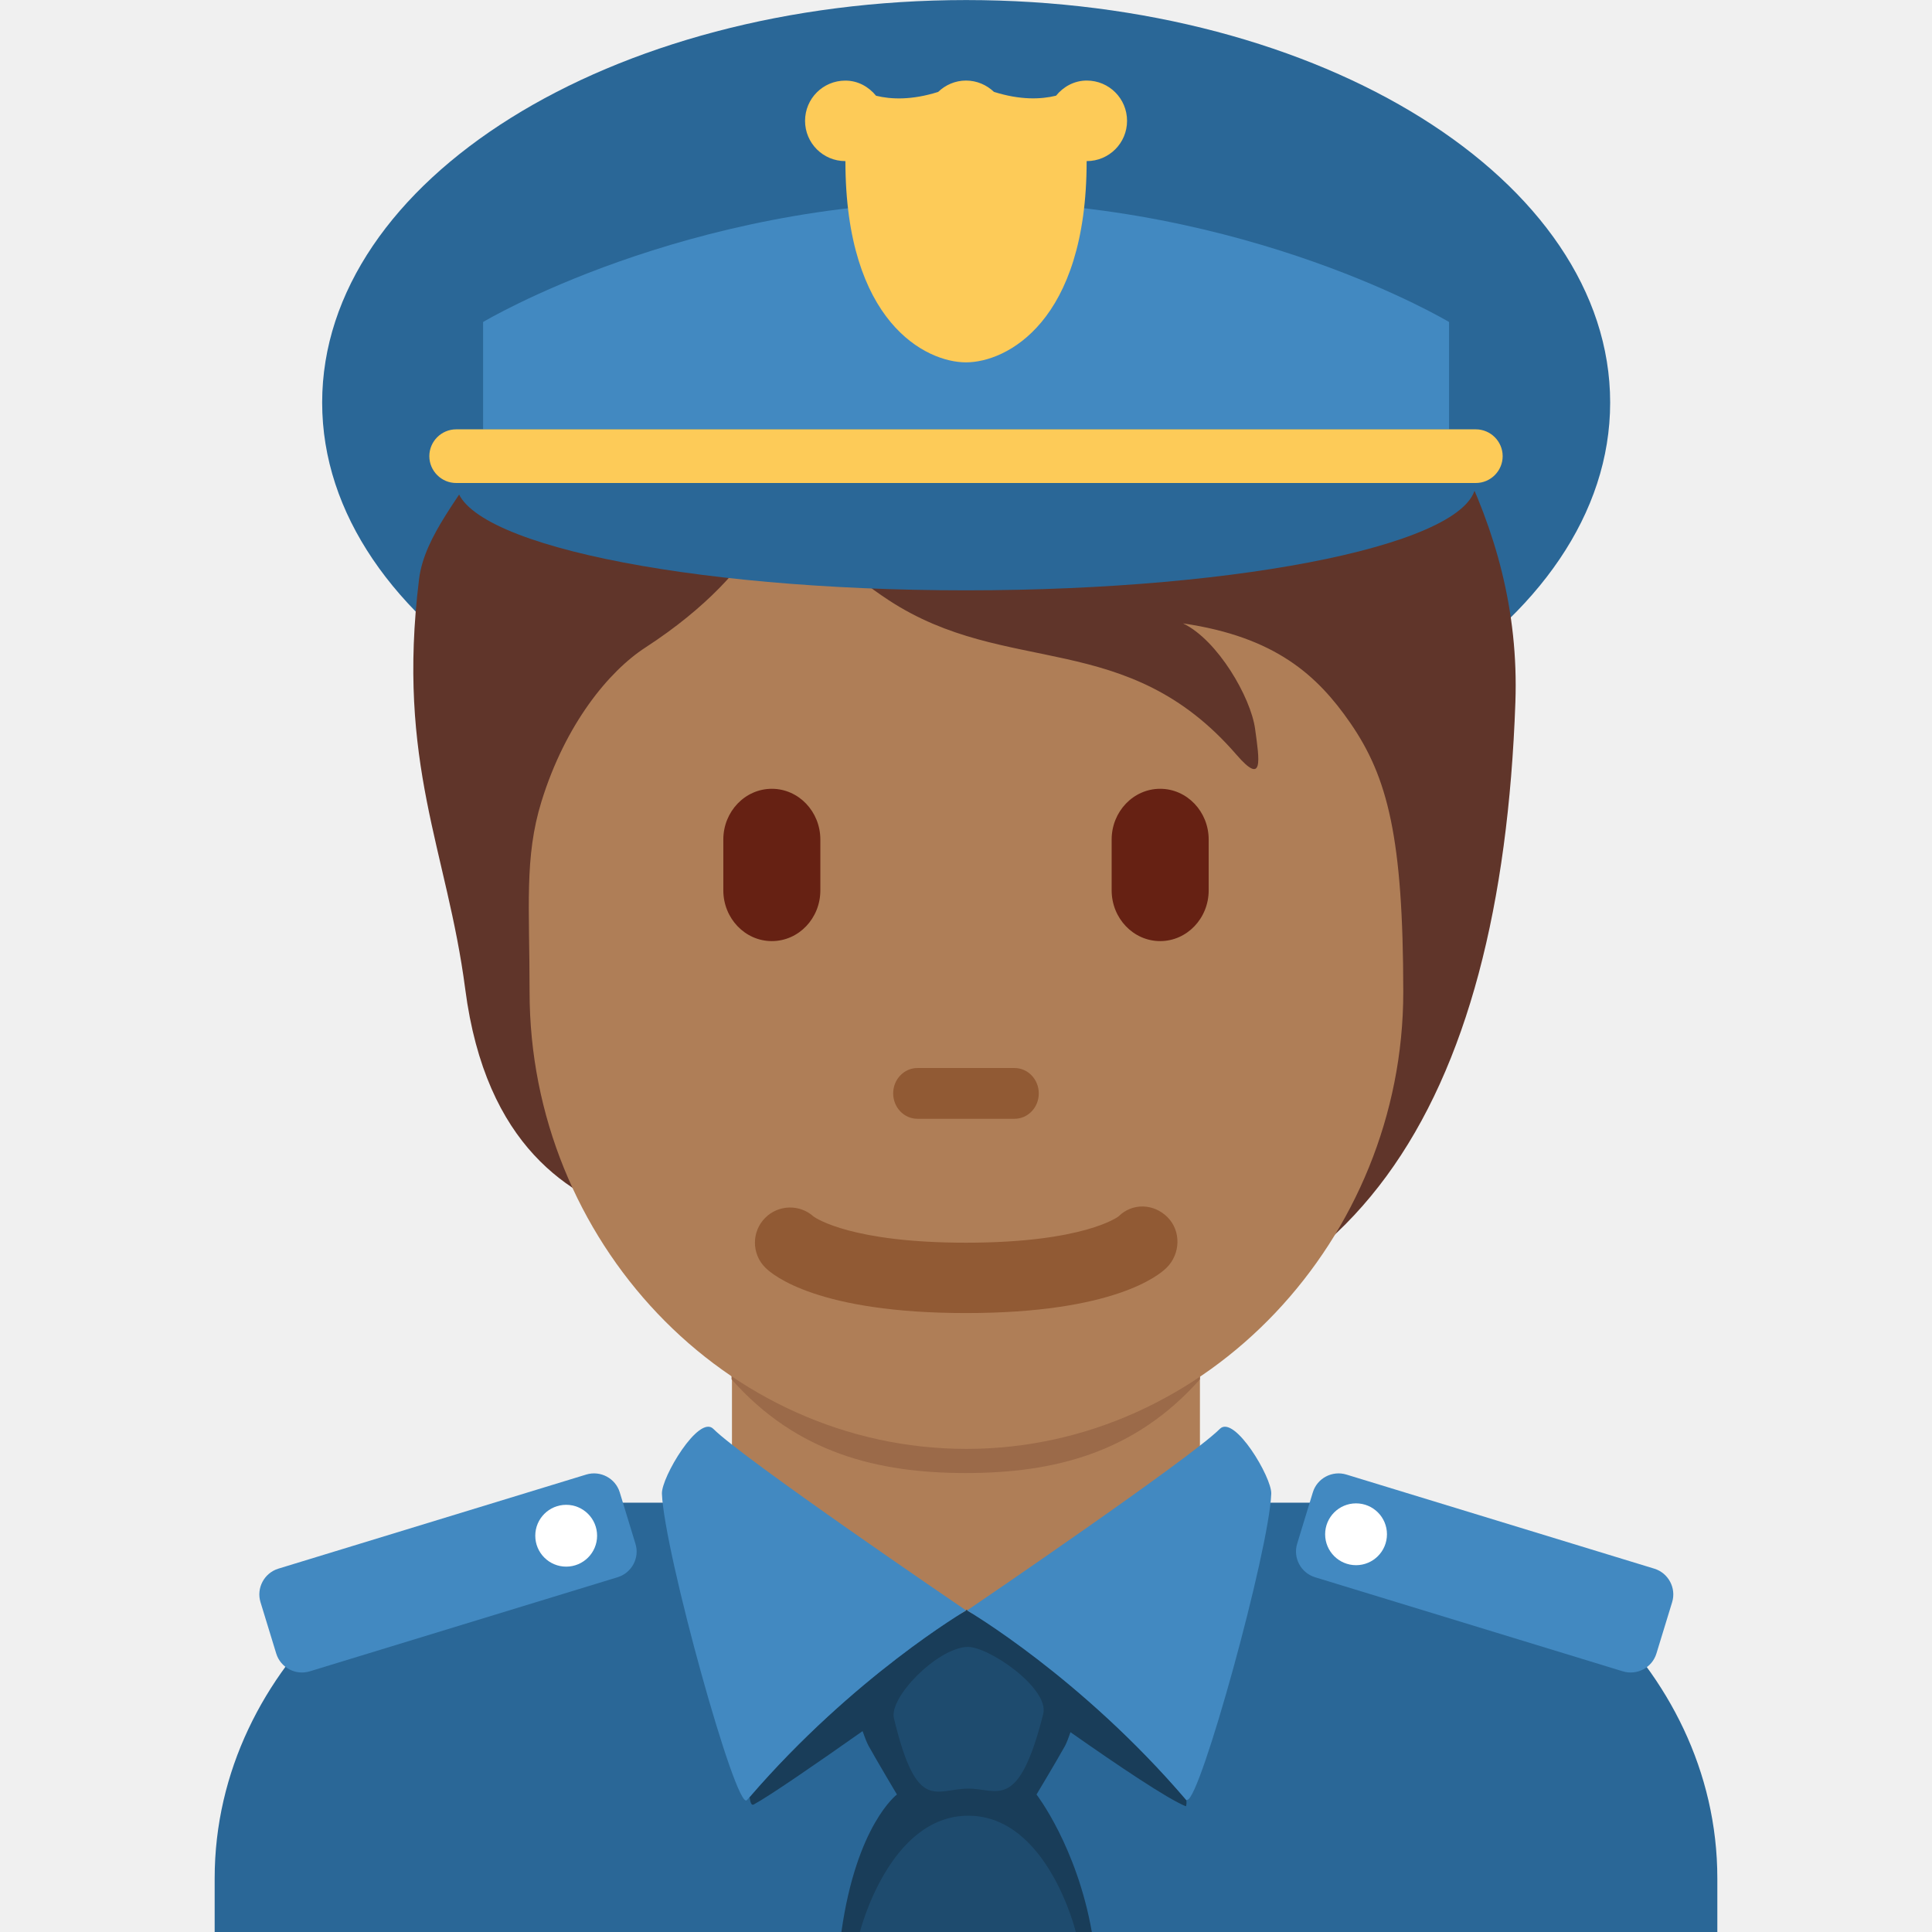
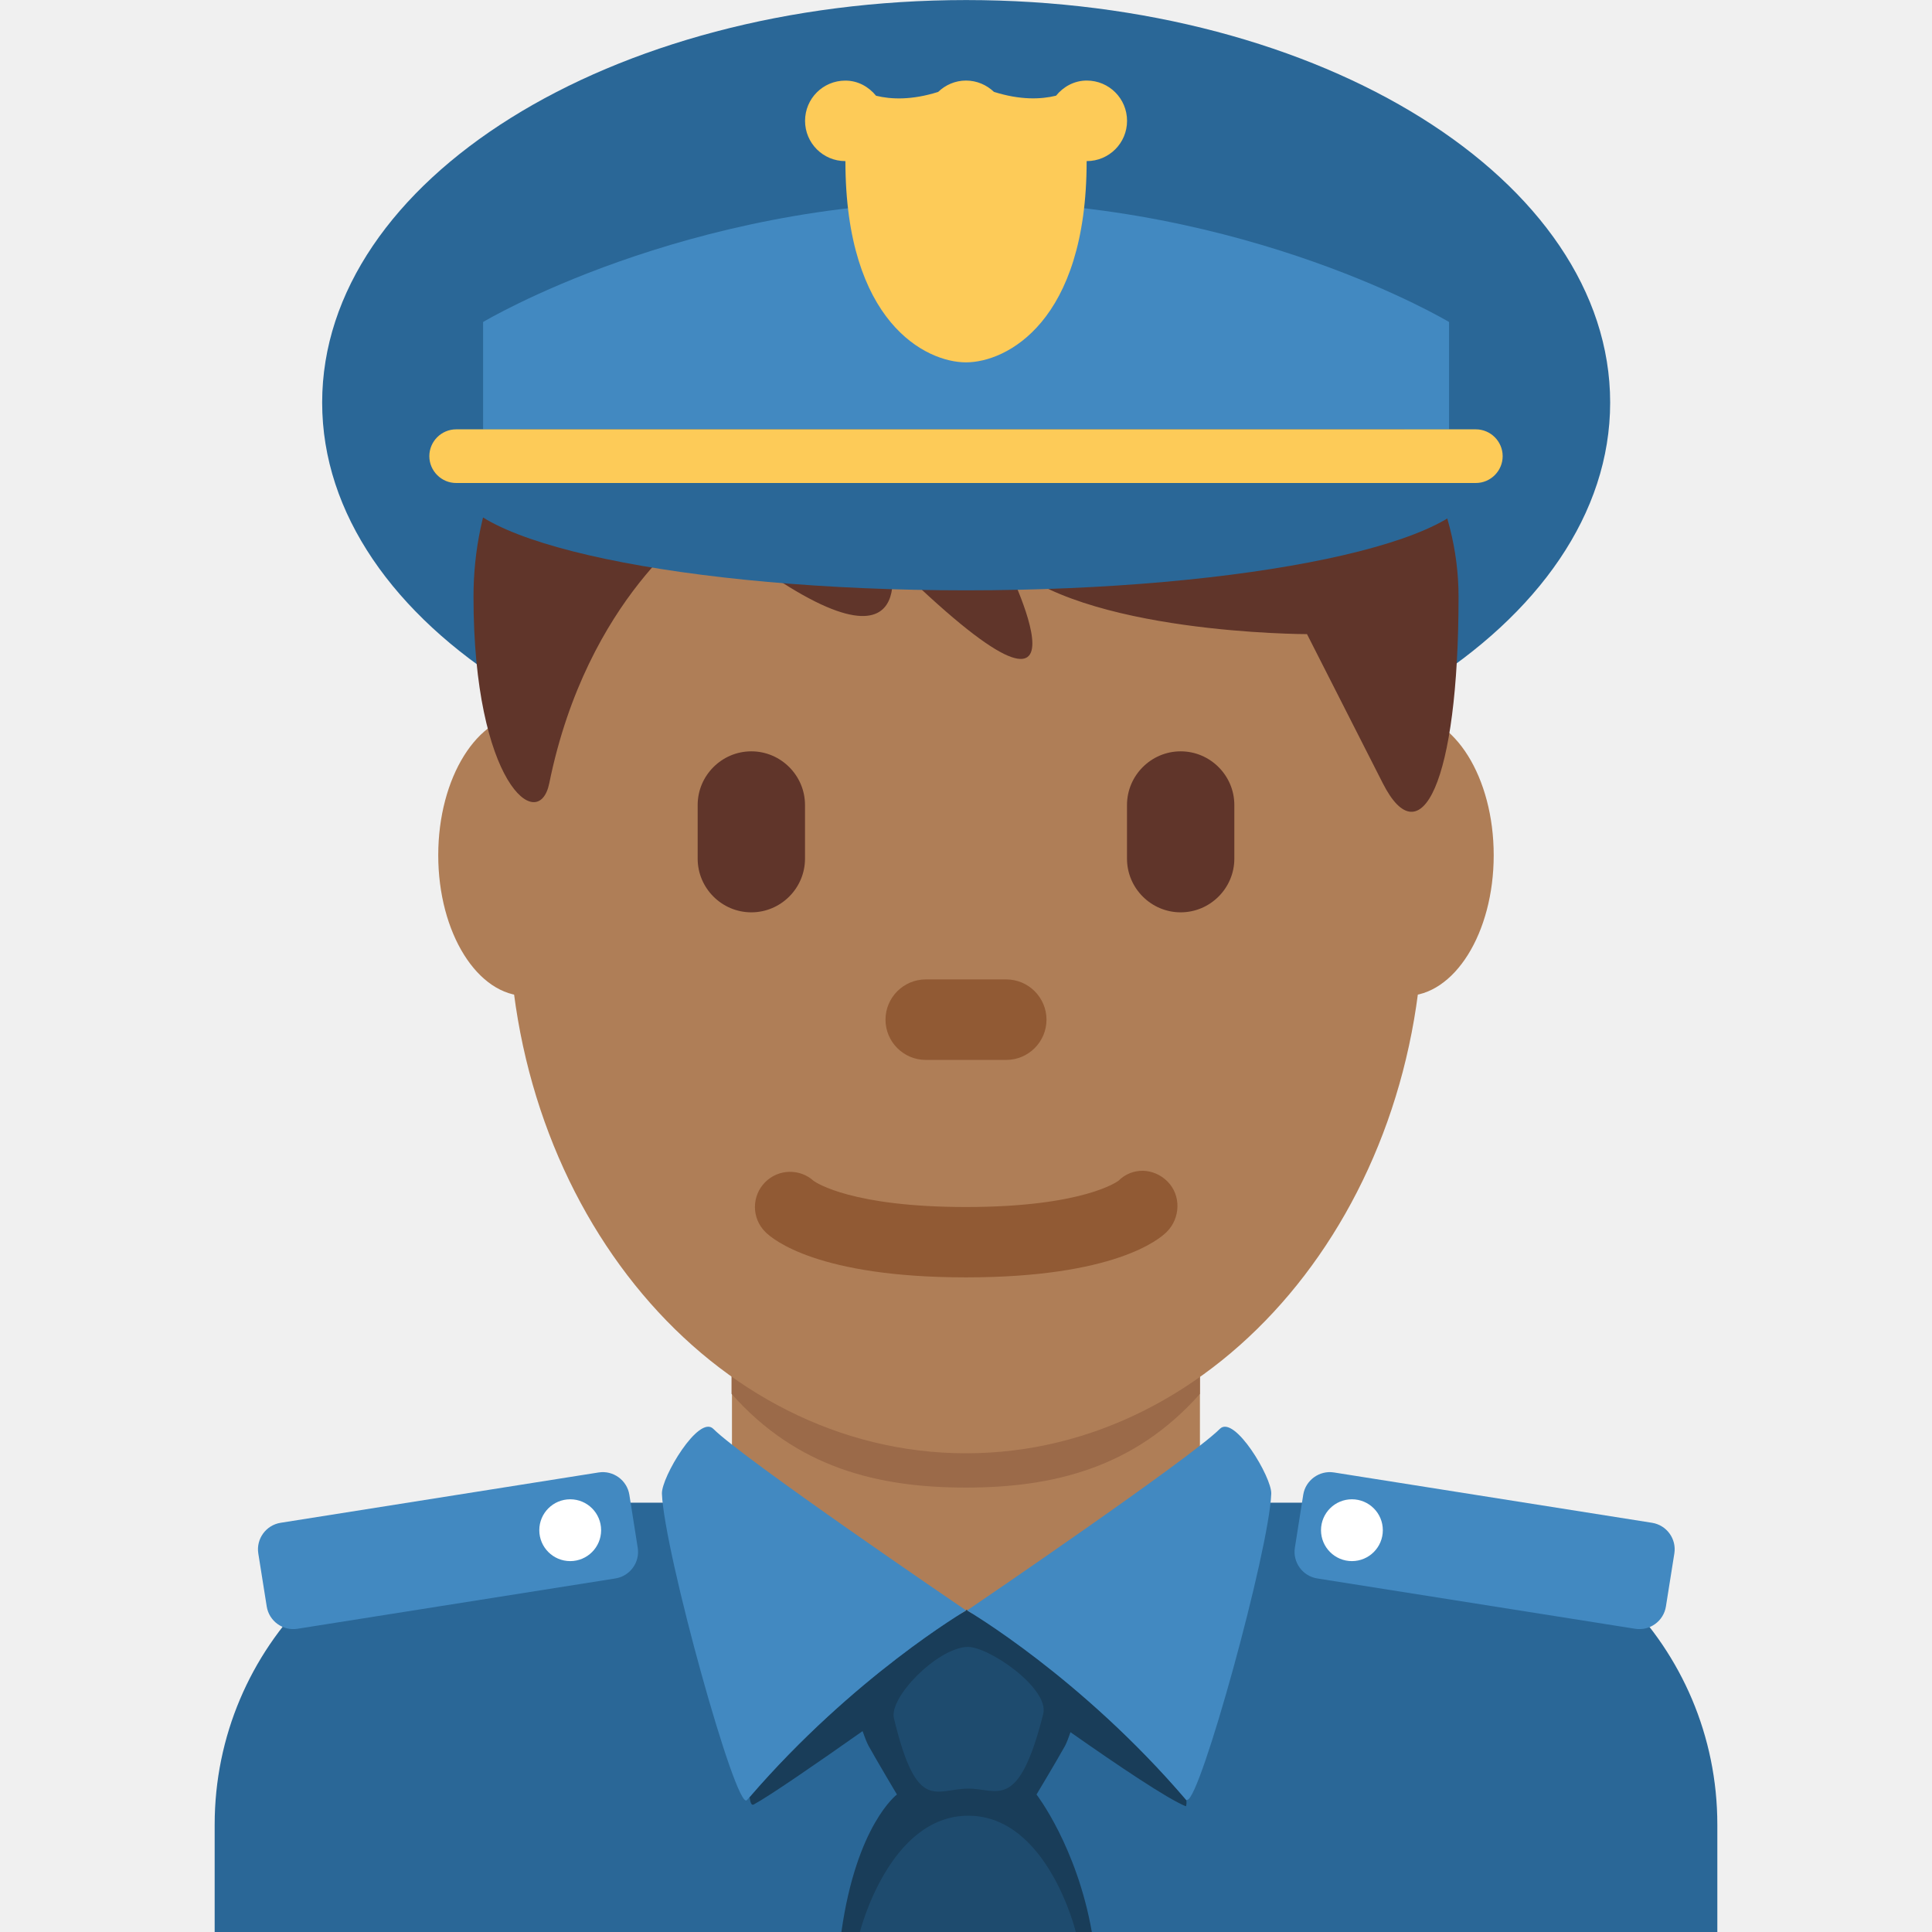
<svg xmlns="http://www.w3.org/2000/svg" viewBox="0 0 36 36">
-   <path fill="#2A6797" d="M32 36.001V35c0-4-3.685-7-7-7H11c-3.313 0-7 3-7 7v1.001h28z" />
+   <path fill="#2A6797" d="M32 36v-2c0-3.314-2.685-6-6-6H10c-3.313 0-6 2.686-6 6v2h28z" />
  <ellipse fill="#2A6797" cx="18.003" cy="7.501" rx="12" ry="7.5" />
  <path fill="#AF7E57" d="M13.64 28.101s2.848 1.963 4.36 1.963c1.512 0 4.359-1.963 4.359-1.963V24.29h-8.72v3.811z" />
-   <path fill="#9B6A49" d="M13.632 25.702c1.216 1.374 2.724 1.746 4.364 1.746 1.639 0 3.146-.373 4.363-1.746v-3.491h-8.728v3.491z" />
-   <path fill="#60352A" d="M9.002 8.5c-.372.702-1.092 1.47-1.193 2.288-.425 3.448.522 5.05.86 7.643.382 2.938 1.961 3.878 3.224 4.271 1.816 2.51 3.747 2.402 6.989 2.402 6.331 0 9.088-4.491 9.355-12.016.061-1.722-.379-3.224-1.058-4.587H9.002z" />
-   <path fill="#AF7E57" d="M25.16 13.47c-.613-.887-1.397-1.602-3.116-1.854.645.309 1.263 1.377 1.343 1.967.081.59.161 1.068-.349.478-2.045-2.364-4.271-1.433-6.478-2.877-1.541-1.009-2.011-2.124-2.011-2.124s-.188 1.489-2.525 3.007c-.677.44-1.486 1.419-1.934 2.866-.322 1.04-.222 1.967-.222 3.551 0 4.625 3.644 8.514 8.14 8.514s8.14-3.923 8.14-8.514c-.002-2.879-.29-4.003-.988-5.014z" />
-   <path fill="#915A34" d="M18 24.467c-2.754 0-3.6-.705-3.741-.848-.256-.256-.256-.671 0-.927.248-.248.646-.255.902-.023.052.037.721.487 2.839.487 2.2 0 2.836-.485 2.842-.49.256-.255.657-.243.913.015.256.256.242.683-.014.938-.141.143-.987.848-3.741.848m.904-3.62h-1.809c-.25 0-.452-.212-.452-.473s.202-.473.452-.473h1.809c.25 0 .452.212.452.473.001.261-.202.473-.452.473z" />
-   <path fill="#662113" d="M14.382 17.536c-.499 0-.904-.424-.904-.946v-.946c0-.522.405-.946.904-.946s.904.424.904.946v.946c.001.522-.404.946-.904.946zm7.236 0c-.499 0-.904-.424-.904-.946v-.946c0-.522.405-.946.904-.946s.904.424.904.946v.946c0 .522-.405.946-.904.946z" />
+   <path fill="#9B6A49" d="M13.632 25.973c1.216 1.374 2.724 1.746 4.364 1.746 1.639 0 3.146-.373 4.363-1.746v-3.491h-8.728v3.491z" />
+   <path fill="#AF7E57" d="M11.444 15.936c0 1.448-.734 2.622-1.639 2.622s-1.639-1.174-1.639-2.622.734-2.623 1.639-2.623c.905-.001 1.639 1.174 1.639 2.623m16.389 0c0 1.448-.733 2.622-1.639 2.622-.905 0-1.639-1.174-1.639-2.622s.733-2.623 1.639-2.623c.906-.001 1.639 1.174 1.639 2.623" />
+   <path fill="#AF7E57" d="M9.477 16.959c0-5.589 3.816-10.121 8.523-10.121s8.522 4.532 8.522 10.121S22.707 27.08 18 27.08c-4.707 0-8.523-4.531-8.523-10.121" />
+   <path fill="#915A34" d="M18 23.802c-2.754 0-3.6-.705-3.741-.848-.256-.256-.256-.671 0-.927.248-.248.646-.255.902-.023.052.037.721.487 2.839.487 2.2 0 2.836-.485 2.842-.49.256-.255.657-.243.913.015.256.256.242.683-.014.938-.141.143-.987.848-3.741.848" />
+   <path fill="#60352A" d="M18 4.406c5.648 0 9.178 3.242 9.178 6.715s-.706 4.863-1.412 3.473l-1.412-2.778s-4.235 0-5.647-1.39c0 0 2.118 4.168-2.118 0 0 0 .706 2.779-3.53-.694 0 0-2.118 1.389-2.824 4.862-.196.964-1.412 0-1.412-3.473C8.822 7.648 11.646 4.406 18 4.406" />
+   <path fill="#60352A" d="M14 17c-.55 0-1-.45-1-1v-1c0-.55.45-1 1-1s1 .45 1 1v1c0 .55-.45 1-1 1m8 0c-.55 0-1-.45-1-1v-1c0-.55.45-1 1-1s1 .45 1 1v1c0 .55-.45 1-1 1" />
+   <path fill="#915A34" d="M18.75 19.75h-1.5c-.413 0-.75-.337-.75-.75s.337-.75.75-.75h1.5c.413 0 .75.337.75.75s-.337.75-.75.75" />
  <path fill="#2A6797" d="M8.5 8v1c0 1.105 4.253 2 9.5 2s9.5-.895 9.5-2V8h-19z" />
  <path fill="#4289C1" d="M27.001 8V6S23.251 3.75 18 3.75C12.752 3.75 9.002 6 9.002 6v2h17.999z" />
  <path fill="#FDCB58" d="M27.5 8h-19c-.275 0-.5.225-.5.5s.225.5.5.5h19c.275 0 .5-.225.5-.5s-.225-.5-.5-.5z" />
  <path fill="#193D59" d="M19.947 32.277c.886.622 1.812 1.245 2.147 1.379.018.007.016-.11.012-.114-1.958-2.292-4.084-3.534-4.084-3.534l.013-.009-.014.001h-.03l.011.008s-2.09 1.225-4.035 3.48c.013.103.037.158.076.137.297-.16 1.175-.766 2.03-1.368.039.112.078.213.112.275.156.281.528.906.528.906s-.753.562-1.035 2.563h4.667c-.281-1.595-1.031-2.563-1.031-2.563s.375-.625.531-.906c.031-.059.066-.151.102-.255z" />
  <path fill="#4289C1" d="M18.001 30.008s-.01-.006-.011-.008c-.124-.084-4.14-2.817-4.698-3.375-.271-.271-.97.905-.958 1.208.041 1.084 1.386 5.939 1.583 5.709l.049-.054c1.945-2.256 4.035-3.48 4.035-3.48zm.02 0s2.126 1.242 4.084 3.534c.004.005.011-.005.016-.005.237.029 1.527-4.642 1.567-5.704.012-.303-.688-1.479-.958-1.208-.557.557-4.56 3.282-4.696 3.374l-.013.009z" />
  <path fill="#1E4B6E" d="M18.016 30.688c-.562.031-1.452.941-1.359 1.328.427 1.785.779 1.312 1.391 1.312.542 0 .93.437 1.391-1.391.12-.478-1.034-1.272-1.423-1.249zm.026 3.145c-1.477 0-2.019 2.167-2.019 2.167h4.023c.001 0-.527-2.167-2.004-2.167z" />
  <path fill="#FDCB58" d="M20.25 1.501h-.002c-.233.001-.433.114-.57.282-.281.069-.667.084-1.157-.071-.136-.129-.318-.211-.521-.211-.201 0-.384.082-.519.212-.491.155-.877.14-1.157.071-.138-.168-.338-.282-.571-.282h-.002c-.415 0-.75.335-.75.75 0 .414.335.75.75.75h.002c0 3 1.498 3.75 2.247 3.75.751 0 2.248-.75 2.248-3.75h.002c.416 0 .751-.336.751-.75 0-.416-.335-.751-.751-.751z" />
-   <path fill="#4289C1" d="M11.51 29.389l-5.738 1.754c-.263.08-.544-.068-.625-.332l-.293-.957c-.08-.262.069-.543.332-.624l5.738-1.754c.263-.08.544.069.624.331l.292.957c.083.263-.067.543-.33.625" />
-   <circle fill="#FFF" cx="10.55" cy="28.616" r=".576" />
-   <path fill="#4289C1" d="M24.502 29.389l5.738 1.754c.264.08.544-.068.625-.332l.293-.957c.08-.262-.069-.543-.332-.624l-5.739-1.754c-.263-.08-.544.069-.624.331l-.292.957c-.081.263.068.543.331.625" />
-   <circle fill="#FFF" cx="25.268" cy="28.589" r=".576" />
+   <path fill="#4289C1" d="M11.468 29.412l-5.926.938c-.272.043-.529-.144-.572-.416l-.157-.988c-.043-.271.144-.528.416-.571l5.926-.938c.271-.043.529.145.572.415l.156.988c.044.271-.143.528-.415.572" />
+   <circle fill="#FFF" cx="10.625" cy="28.513" r=".576" />
+   <path fill="#4289C1" d="M24.544 29.412l5.926.938c.273.043.529-.144.572-.416l.157-.988c.043-.271-.143-.528-.416-.571l-5.927-.938c-.271-.043-.529.145-.572.415l-.156.988c-.043.271.144.528.416.572" />
+   <circle fill="#FFF" cx="25.191" cy="28.513" r=".576" />
</svg>
